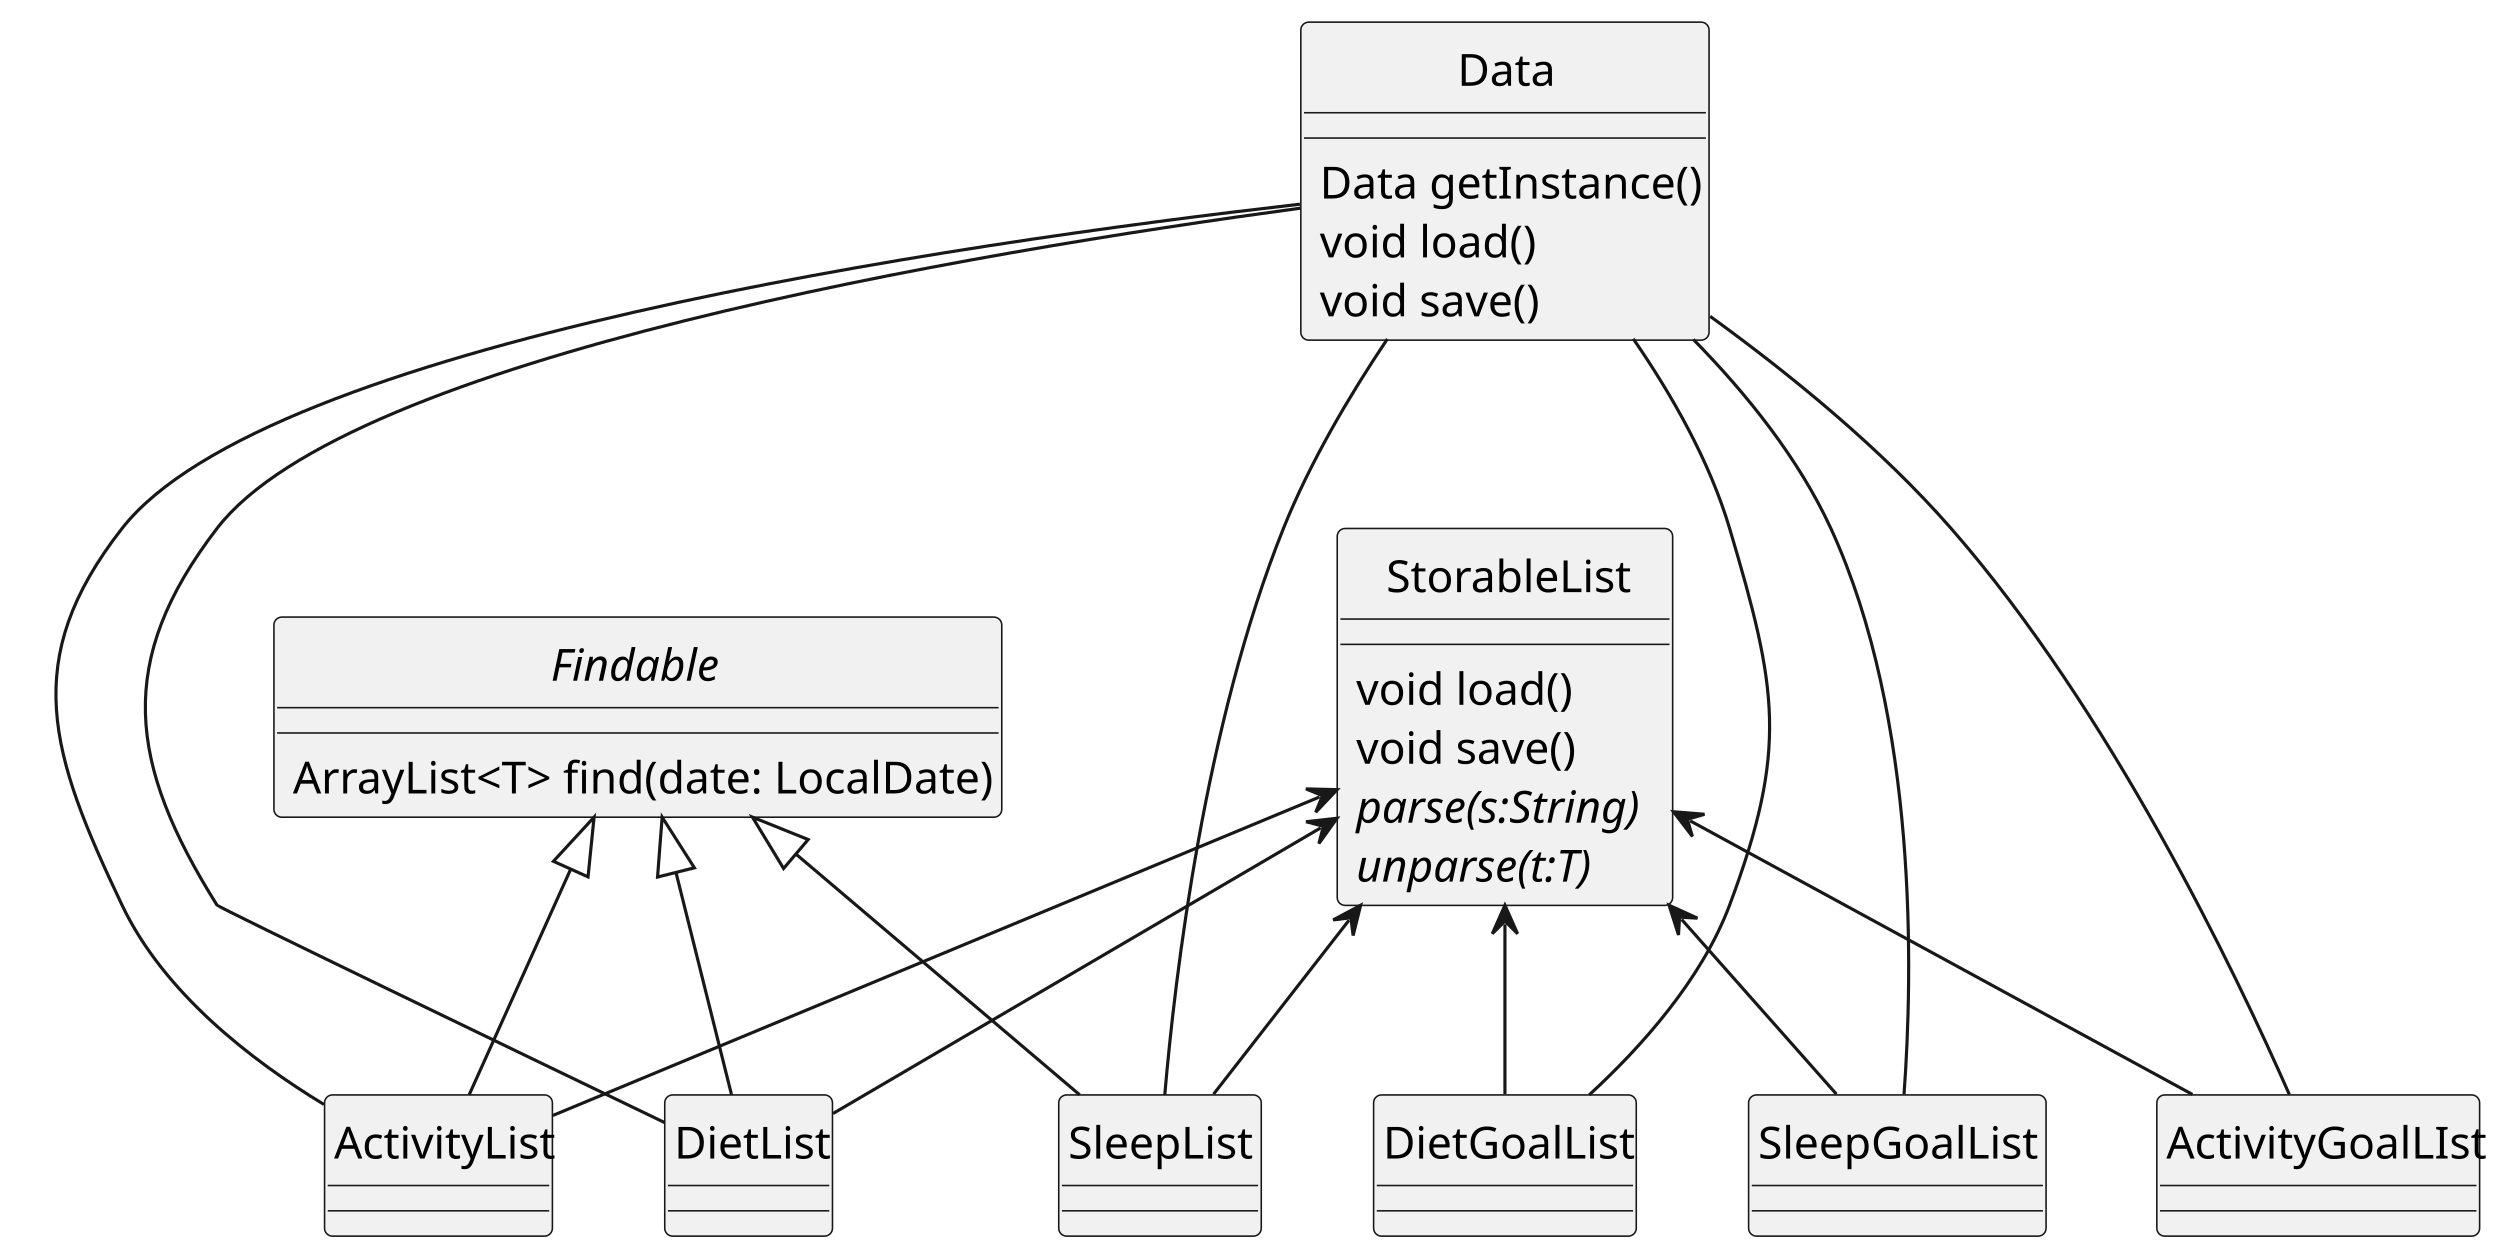
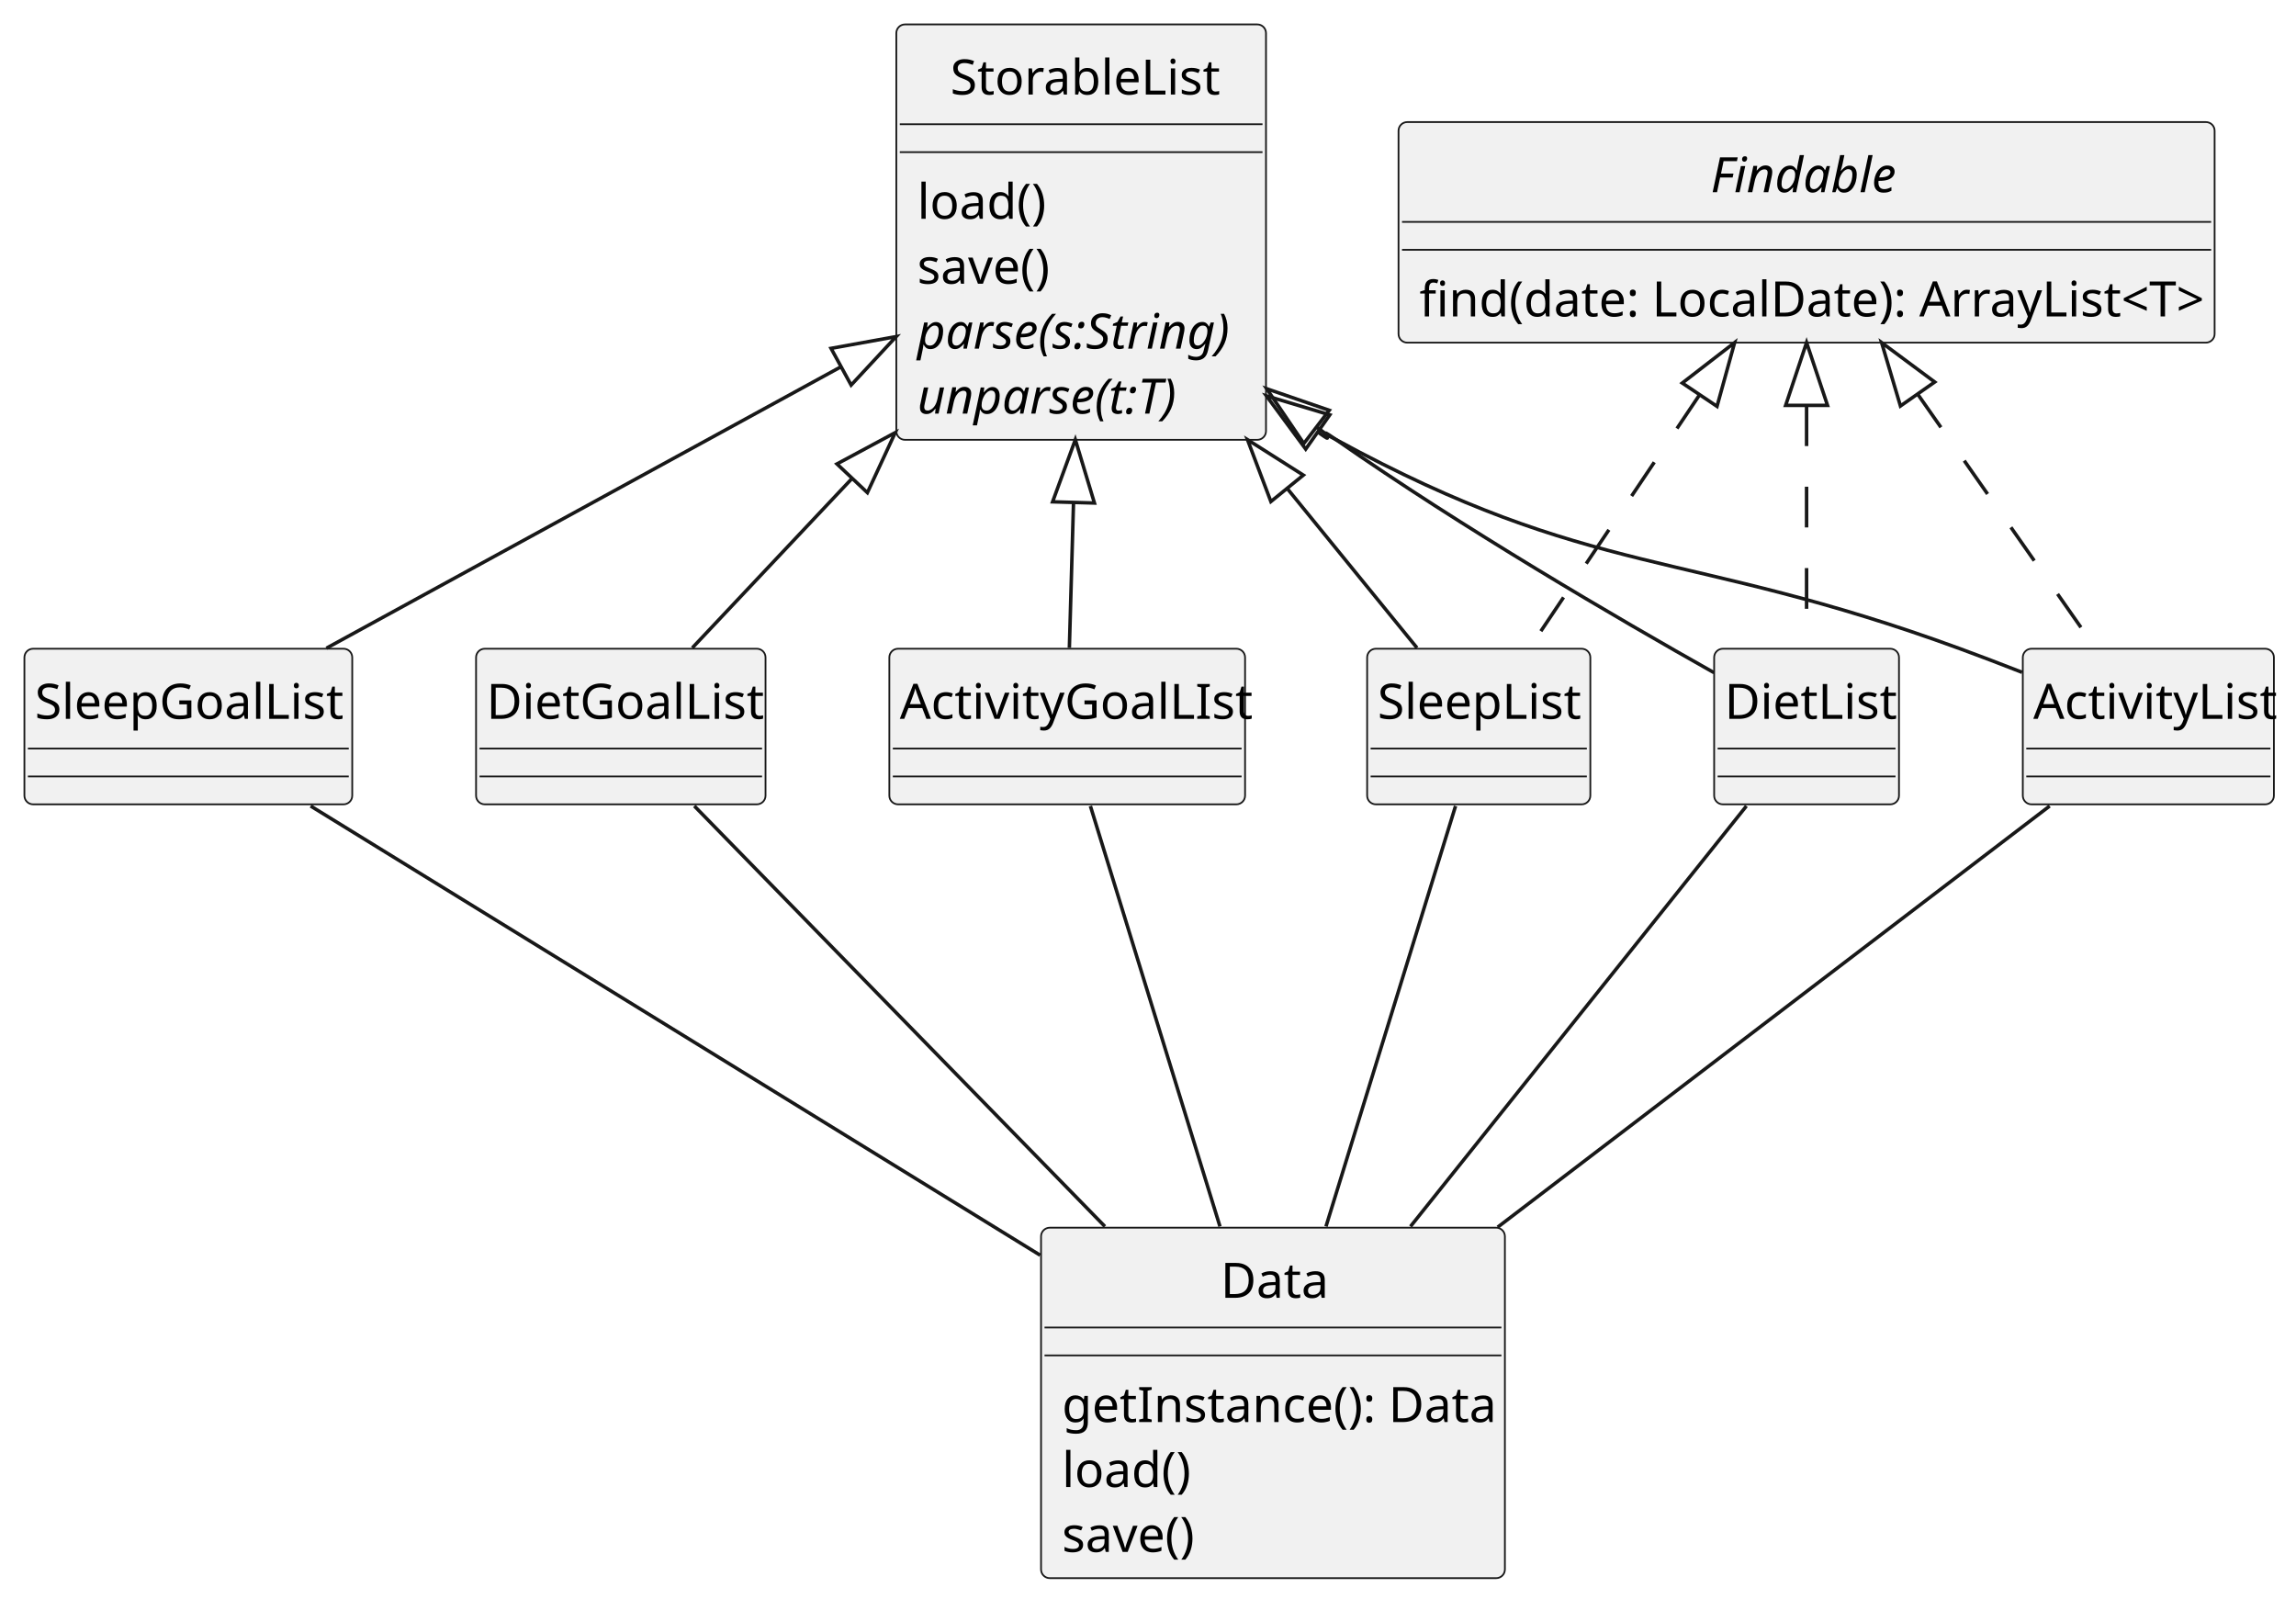
- <svg xmlns="http://www.w3.org/2000/svg" contentStyleType="text/css" height="397px" preserveAspectRatio="none" style="width:790px;height:397px;background:#FFFFFF;" version="1.1" viewBox="0 0 790 397" width="790px" zoomAndPan="magnify">
+ <svg xmlns="http://www.w3.org/2000/svg" contentStyleType="text/css" height="275.4px" preserveAspectRatio="none" style="width:395px;height:275px;background:#FFFFFF;" version="1.1" viewBox="0 0 395 275" width="395.4px" zoomAndPan="magnify">
  <defs />
  <g>
    <g id="elem_StorableList">
-       <rect codeLine="5" fill="#F1F1F1" height="119.106" id="StorableList" rx="2.5" ry="2.5" style="stroke:#181818;stroke-width:0.5;" width="106" x="422.56" y="167" />
-       <text fill="#000000" font-family="sans-serif" font-size="14" lengthAdjust="spacing" textLength="75" x="438.06" y="187.107">StorableList</text>
-       <line style="stroke:#181818;stroke-width:0.5;" x1="423.56" x2="527.56" y1="195.621" y2="195.621" />
-       <line style="stroke:#181818;stroke-width:0.5;" x1="423.56" x2="527.56" y1="203.621" y2="203.621" />
-       <text fill="#000000" font-family="sans-serif" font-size="14" lengthAdjust="spacing" textLength="67" x="428.56" y="222.728">void load()</text>
-       <text fill="#000000" font-family="sans-serif" font-size="14" lengthAdjust="spacing" textLength="70" x="428.56" y="241.35">void save()</text>
-       <text fill="#000000" font-family="sans-serif" font-size="14" font-style="italic" lengthAdjust="spacing" textLength="94" x="428.56" y="259.971">parse(s:String)</text>
-       <text fill="#000000" font-family="sans-serif" font-size="14" font-style="italic" lengthAdjust="spacing" textLength="79" x="428.56" y="278.592">unparse(t:T)</text>
+       <rect codeLine="5" fill="#F1F1F1" height="71.463" id="StorableList" rx="1.5" ry="1.5" style="stroke:#181818;stroke-width:0.3;" width="63.6" x="154.2" y="4.2" />
+       <text fill="#000000" font-family="sans-serif" font-size="8.4" lengthAdjust="spacing" textLength="45" x="163.5" y="16.265">StorableList</text>
+       <line style="stroke:#181818;stroke-width:0.3;" x1="154.8" x2="217.2" y1="21.373" y2="21.373" />
+       <line style="stroke:#181818;stroke-width:0.3;" x1="154.8" x2="217.2" y1="26.173" y2="26.173" />
+       <text fill="#000000" font-family="sans-serif" font-size="8.4" lengthAdjust="spacing" textLength="22.2" x="157.8" y="37.637">load()</text>
+       <text fill="#000000" font-family="sans-serif" font-size="8.4" lengthAdjust="spacing" textLength="24" x="157.8" y="48.81">save()</text>
+       <text fill="#000000" font-family="sans-serif" font-size="8.4" font-style="italic" lengthAdjust="spacing" textLength="56.4" x="157.8" y="59.982">parse(s:String)</text>
+       <text fill="#000000" font-family="sans-serif" font-size="8.4" font-style="italic" lengthAdjust="spacing" textLength="47.4" x="157.8" y="71.155">unparse(t:T)</text>
    </g>
    <g id="elem_ActivityList">
-       <rect codeLine="13" fill="#F1F1F1" height="44.621" id="ActivityList" rx="2.5" ry="2.5" style="stroke:#181818;stroke-width:0.5;" width="72" x="102.56" y="346" />
-       <text fill="#000000" font-family="sans-serif" font-size="14" lengthAdjust="spacing" textLength="66" x="105.56" y="366.107">ActivityList</text>
-       <line style="stroke:#181818;stroke-width:0.5;" x1="103.56" x2="173.56" y1="374.621" y2="374.621" />
-       <line style="stroke:#181818;stroke-width:0.5;" x1="103.56" x2="173.56" y1="382.621" y2="382.621" />
+       <rect codeLine="13" fill="#F1F1F1" height="26.773" id="ActivityList" rx="1.5" ry="1.5" style="stroke:#181818;stroke-width:0.3;" width="43.2" x="348" y="111.6" />
+       <text fill="#000000" font-family="sans-serif" font-size="8.4" lengthAdjust="spacing" textLength="39.6" x="349.8" y="123.665">ActivityList</text>
+       <line style="stroke:#181818;stroke-width:0.3;" x1="348.6" x2="390.6" y1="128.773" y2="128.773" />
+       <line style="stroke:#181818;stroke-width:0.3;" x1="348.6" x2="390.6" y1="133.573" y2="133.573" />
    </g>
    <g id="elem_ActivityGoalLIst">
-       <rect codeLine="14" fill="#F1F1F1" height="44.621" id="ActivityGoalLIst" rx="2.5" ry="2.5" style="stroke:#181818;stroke-width:0.5;" width="102" x="681.56" y="346" />
-       <text fill="#000000" font-family="sans-serif" font-size="14" lengthAdjust="spacing" textLength="96" x="684.56" y="366.107">ActivityGoalLIst</text>
-       <line style="stroke:#181818;stroke-width:0.5;" x1="682.56" x2="782.56" y1="374.621" y2="374.621" />
-       <line style="stroke:#181818;stroke-width:0.5;" x1="682.56" x2="782.56" y1="382.621" y2="382.621" />
+       <rect codeLine="14" fill="#F1F1F1" height="26.773" id="ActivityGoalLIst" rx="1.5" ry="1.5" style="stroke:#181818;stroke-width:0.3;" width="61.2" x="153" y="111.6" />
+       <text fill="#000000" font-family="sans-serif" font-size="8.4" lengthAdjust="spacing" textLength="57.6" x="154.8" y="123.665">ActivityGoalLIst</text>
+       <line style="stroke:#181818;stroke-width:0.3;" x1="153.6" x2="213.6" y1="128.773" y2="128.773" />
+       <line style="stroke:#181818;stroke-width:0.3;" x1="153.6" x2="213.6" y1="133.573" y2="133.573" />
    </g>
    <g id="elem_DietList">
-       <rect codeLine="15" fill="#F1F1F1" height="44.621" id="DietList" rx="2.5" ry="2.5" style="stroke:#181818;stroke-width:0.5;" width="53" x="210.06" y="346" />
-       <text fill="#000000" font-family="sans-serif" font-size="14" lengthAdjust="spacing" textLength="47" x="213.06" y="366.107">DietList</text>
-       <line style="stroke:#181818;stroke-width:0.5;" x1="211.06" x2="262.06" y1="374.621" y2="374.621" />
-       <line style="stroke:#181818;stroke-width:0.5;" x1="211.06" x2="262.06" y1="382.621" y2="382.621" />
+       <rect codeLine="15" fill="#F1F1F1" height="26.773" id="DietList" rx="1.5" ry="1.5" style="stroke:#181818;stroke-width:0.3;" width="31.8" x="294.9" y="111.6" />
+       <text fill="#000000" font-family="sans-serif" font-size="8.4" lengthAdjust="spacing" textLength="28.2" x="296.7" y="123.665">DietList</text>
+       <line style="stroke:#181818;stroke-width:0.3;" x1="295.5" x2="326.1" y1="128.773" y2="128.773" />
+       <line style="stroke:#181818;stroke-width:0.3;" x1="295.5" x2="326.1" y1="133.573" y2="133.573" />
    </g>
    <g id="elem_DietGoalList">
-       <rect codeLine="16" fill="#F1F1F1" height="44.621" id="DietGoalList" rx="2.5" ry="2.5" style="stroke:#181818;stroke-width:0.5;" width="83" x="434.06" y="346" />
-       <text fill="#000000" font-family="sans-serif" font-size="14" lengthAdjust="spacing" textLength="77" x="437.06" y="366.107">DietGoalList</text>
-       <line style="stroke:#181818;stroke-width:0.5;" x1="435.06" x2="516.06" y1="374.621" y2="374.621" />
-       <line style="stroke:#181818;stroke-width:0.5;" x1="435.06" x2="516.06" y1="382.621" y2="382.621" />
+       <rect codeLine="16" fill="#F1F1F1" height="26.773" id="DietGoalList" rx="1.5" ry="1.5" style="stroke:#181818;stroke-width:0.3;" width="49.8" x="81.9" y="111.6" />
+       <text fill="#000000" font-family="sans-serif" font-size="8.4" lengthAdjust="spacing" textLength="46.2" x="83.7" y="123.665">DietGoalList</text>
+       <line style="stroke:#181818;stroke-width:0.3;" x1="82.5" x2="131.1" y1="128.773" y2="128.773" />
+       <line style="stroke:#181818;stroke-width:0.3;" x1="82.5" x2="131.1" y1="133.573" y2="133.573" />
    </g>
    <g id="elem_SleepList">
-       <rect codeLine="17" fill="#F1F1F1" height="44.621" id="SleepList" rx="2.5" ry="2.5" style="stroke:#181818;stroke-width:0.5;" width="64" x="334.56" y="346" />
-       <text fill="#000000" font-family="sans-serif" font-size="14" lengthAdjust="spacing" textLength="58" x="337.56" y="366.107">SleepList</text>
-       <line style="stroke:#181818;stroke-width:0.5;" x1="335.56" x2="397.56" y1="374.621" y2="374.621" />
-       <line style="stroke:#181818;stroke-width:0.5;" x1="335.56" x2="397.56" y1="382.621" y2="382.621" />
+       <rect codeLine="17" fill="#F1F1F1" height="26.773" id="SleepList" rx="1.5" ry="1.5" style="stroke:#181818;stroke-width:0.3;" width="38.4" x="235.2" y="111.6" />
+       <text fill="#000000" font-family="sans-serif" font-size="8.4" lengthAdjust="spacing" textLength="34.8" x="237" y="123.665">SleepList</text>
+       <line style="stroke:#181818;stroke-width:0.3;" x1="235.8" x2="273" y1="128.773" y2="128.773" />
+       <line style="stroke:#181818;stroke-width:0.3;" x1="235.8" x2="273" y1="133.573" y2="133.573" />
    </g>
    <g id="elem_SleepGoalList">
-       <rect codeLine="18" fill="#F1F1F1" height="44.621" id="SleepGoalList" rx="2.5" ry="2.5" style="stroke:#181818;stroke-width:0.5;" width="94" x="552.56" y="346" />
-       <text fill="#000000" font-family="sans-serif" font-size="14" lengthAdjust="spacing" textLength="88" x="555.56" y="366.107">SleepGoalList</text>
-       <line style="stroke:#181818;stroke-width:0.5;" x1="553.56" x2="645.56" y1="374.621" y2="374.621" />
-       <line style="stroke:#181818;stroke-width:0.5;" x1="553.56" x2="645.56" y1="382.621" y2="382.621" />
+       <rect codeLine="18" fill="#F1F1F1" height="26.773" id="SleepGoalList" rx="1.5" ry="1.5" style="stroke:#181818;stroke-width:0.3;" width="56.4" x="4.2" y="111.6" />
+       <text fill="#000000" font-family="sans-serif" font-size="8.4" lengthAdjust="spacing" textLength="52.8" x="6" y="123.665">SleepGoalList</text>
+       <line style="stroke:#181818;stroke-width:0.3;" x1="4.8" x2="60" y1="128.773" y2="128.773" />
+       <line style="stroke:#181818;stroke-width:0.3;" x1="4.8" x2="60" y1="133.573" y2="133.573" />
    </g>
    <g id="elem_Findable">
-       <rect codeLine="21" fill="#F1F1F1" height="63.242" id="Findable" rx="2.5" ry="2.5" style="stroke:#181818;stroke-width:0.5;" width="230" x="86.56" y="195" />
-       <text fill="#000000" font-family="sans-serif" font-size="14" font-style="italic" lengthAdjust="spacing" textLength="55" x="174.06" y="215.107">Findable</text>
-       <line style="stroke:#181818;stroke-width:0.5;" x1="87.56" x2="315.56" y1="223.621" y2="223.621" />
-       <line style="stroke:#181818;stroke-width:0.5;" x1="87.56" x2="315.56" y1="231.621" y2="231.621" />
-       <text fill="#000000" font-family="sans-serif" font-size="14" lengthAdjust="spacing" textLength="218" x="92.56" y="250.728">ArrayList&lt;T&gt; find(date: LocalDate)</text>
+       <rect codeLine="21" fill="#F1F1F1" height="37.945" id="Findable" rx="1.5" ry="1.5" style="stroke:#181818;stroke-width:0.3;" width="140.4" x="240.6" y="21" />
+       <text fill="#000000" font-family="sans-serif" font-size="8.4" font-style="italic" lengthAdjust="spacing" textLength="33" x="294.3" y="33.065">Findable</text>
+       <line style="stroke:#181818;stroke-width:0.3;" x1="241.2" x2="380.4" y1="38.173" y2="38.173" />
+       <line style="stroke:#181818;stroke-width:0.3;" x1="241.2" x2="380.4" y1="42.973" y2="42.973" />
+       <text fill="#000000" font-family="sans-serif" font-size="8.4" lengthAdjust="spacing" textLength="133.2" x="244.2" y="54.437">find(date: LocalDate): ArrayList&lt;T&gt;</text>
    </g>
    <g id="elem_Data">
-       <rect codeLine="24" fill="#F1F1F1" height="100.484" id="Data" rx="2.5" ry="2.5" style="stroke:#181818;stroke-width:0.5;" width="129" x="411.06" y="7" />
-       <text fill="#000000" font-family="sans-serif" font-size="14" lengthAdjust="spacing" textLength="30" x="460.56" y="27.107">Data</text>
-       <line style="stroke:#181818;stroke-width:0.5;" x1="412.06" x2="539.06" y1="35.621" y2="35.621" />
-       <line style="stroke:#181818;stroke-width:0.5;" x1="412.06" x2="539.06" y1="43.621" y2="43.621" />
-       <text fill="#000000" font-family="sans-serif" font-size="14" lengthAdjust="spacing" textLength="117" x="417.06" y="62.728">Data getInstance()</text>
-       <text fill="#000000" font-family="sans-serif" font-size="14" lengthAdjust="spacing" textLength="67" x="417.06" y="81.35">void load()</text>
-       <text fill="#000000" font-family="sans-serif" font-size="14" lengthAdjust="spacing" textLength="70" x="417.06" y="99.971">void save()</text>
+       <rect codeLine="24" fill="#F1F1F1" height="60.291" id="Data" rx="1.5" ry="1.5" style="stroke:#181818;stroke-width:0.3;" width="79.8" x="179.1" y="211.2" />
+       <text fill="#000000" font-family="sans-serif" font-size="8.4" lengthAdjust="spacing" textLength="18" x="210" y="223.264">Data</text>
+       <line style="stroke:#181818;stroke-width:0.3;" x1="179.7" x2="258.3" y1="228.373" y2="228.373" />
+       <line style="stroke:#181818;stroke-width:0.3;" x1="179.7" x2="258.3" y1="233.173" y2="233.173" />
+       <text fill="#000000" font-family="sans-serif" font-size="8.4" lengthAdjust="spacing" textLength="72.6" x="182.7" y="244.637">getInstance(): Data</text>
+       <text fill="#000000" font-family="sans-serif" font-size="8.4" lengthAdjust="spacing" textLength="22.2" x="182.7" y="255.81">load()</text>
+       <text fill="#000000" font-family="sans-serif" font-size="8.4" lengthAdjust="spacing" textLength="24" x="182.7" y="266.982">save()</text>
    </g>
    <g id="link_Findable_ActivityList">
-       <path codeLine="30" d="M180.347,274.636 C168.397,301.206 158.81,322.5 148.25,345.96 " fill="none" id="Findable-backto-ActivityList" style="stroke:#181818;stroke-width:1.0;" />
-       <polygon fill="none" points="187.73,258.22,174.875,272.175,185.819,277.097,187.73,258.22" style="stroke:#181818;stroke-width:1.0;" />
+       <path codeLine="30" d="M329.897,67.781 C341.051,83.723 350.7,97.5 360.552,111.576 " fill="none" id="Findable-backto-ActivityList" style="stroke:#181818;stroke-width:0.6;stroke-dasharray:7.0,7.0;" />
+       <polygon fill="none" points="323.706,58.932,326.948,69.845,332.847,65.717,323.706,58.932" style="stroke:#181818;stroke-width:0.6;" />
    </g>
    <g id="link_Findable_DietList">
-       <path codeLine="31" d="M213.604,275.683 C220.244,302.253 225.31,322.5 231.17,345.96 " fill="none" id="Findable-backto-DietList" style="stroke:#181818;stroke-width:1.0;" />
-       <polygon fill="none" points="209.24,258.22,207.783,277.138,219.425,274.228,209.24,258.22" style="stroke:#181818;stroke-width:1.0;" />
+       <path codeLine="31" d="M310.8,69.732 C310.8,85.674 310.8,97.5 310.8,111.576 " fill="none" id="Findable-backto-DietList" style="stroke:#181818;stroke-width:0.6;stroke-dasharray:7.0,7.0;" />
+       <polygon fill="none" points="310.8,58.932,307.2,69.732,314.4,69.732,310.8,58.932" style="stroke:#181818;stroke-width:0.6;" />
    </g>
    <g id="link_Findable_SleepList">
-       <path codeLine="32" d="M251.493,269.869 C282.793,296.439 313.52,322.5 341.17,345.96 " fill="none" id="Findable-backto-SleepList" style="stroke:#181818;stroke-width:1.0;" />
-       <polygon fill="none" points="237.77,258.22,247.61,274.443,255.375,265.295,237.77,258.22" style="stroke:#181818;stroke-width:1.0;" />
+       <path codeLine="32" d="M292.404,67.9 C281.706,83.842 272.526,97.5 263.076,111.576 " fill="none" id="Findable-backto-SleepList" style="stroke:#181818;stroke-width:0.6;stroke-dasharray:7.0,7.0;" />
+       <polygon fill="none" points="298.422,58.932,289.415,65.894,295.393,69.906,298.422,58.932" style="stroke:#181818;stroke-width:0.6;" />
    </g>
    <g id="link_StorableList_ActivityList">
-       <path codeLine="34" d="M416.989,251.832 C347.849,280.552 234.28,327.74 174.69,352.49 " fill="none" id="StorableList-backto-ActivityList" style="stroke:#181818;stroke-width:1.0;" />
-       <polygon fill="#181818" points="422.53,249.53,412.684,249.288,417.913,251.448,415.753,256.676,422.53,249.53" style="stroke:#181818;stroke-width:1.0;" />
+       <path codeLine="34" d="M226.704,74.315 C230.592,77.051 225.78,73.404 229.8,75.6 C273.99,99.714 289.926,94.284 337.2,111.6 C340.668,112.872 344.322,114.27 347.88,115.662 " fill="none" id="StorableList-backto-ActivityList" style="stroke:#181818;stroke-width:0.6;" />
+       <polygon fill="none" points="217.872,68.1,224.632,77.259,228.776,71.371,217.872,68.1" style="stroke:#181818;stroke-width:0.6;" />
    </g>
    <g id="link_StorableList_DietList">
-       <path codeLine="35" d="M417.333,261.603 C367.963,290.523 301.58,329.41 263.22,351.88 " fill="none" id="StorableList-backto-DietList" style="stroke:#181818;stroke-width:1.0;" />
-       <polygon fill="#181818" points="422.51,258.57,412.723,259.668,418.196,261.097,416.766,266.57,422.51,258.57" style="stroke:#181818;stroke-width:1.0;" />
+       <path codeLine="35" d="M226.495,73.441 C230.437,76.459 225.882,72.87 229.8,75.6 C251.622,90.828 278.262,106.368 294.882,115.722 " fill="none" id="StorableList-backto-DietList" style="stroke:#181818;stroke-width:0.6;" />
+       <polygon fill="none" points="217.92,66.876,224.307,76.3,228.684,70.583,217.92,66.876" style="stroke:#181818;stroke-width:0.6;" />
    </g>
    <g id="link_StorableList_SleepList">
-       <path codeLine="36" d="M426.274,290.794 C409.824,311.924 395.95,329.75 383.49,345.75 " fill="none" id="StorableList-backto-SleepList" style="stroke:#181818;stroke-width:1.0;" />
-       <polygon fill="#181818" points="429.96,286.06,421.275,290.704,426.889,290.005,427.588,295.619,429.96,286.06" style="stroke:#181818;stroke-width:1.0;" />
+       <path codeLine="36" d="M221.432,84.012 C231.752,96.69 235.956,101.85 243.774,111.45 " fill="none" id="StorableList-backto-SleepList" style="stroke:#181818;stroke-width:0.6;" />
+       <polygon fill="none" points="214.614,75.636,218.64,86.284,224.224,81.739,214.614,75.636" style="stroke:#181818;stroke-width:0.6;" />
    </g>
    <g id="link_StorableList_ActivityGoalLIst">
-       <path codeLine="37" d="M534.079,259.38 C582.889,285.97 648.8,321.87 692.81,345.85 " fill="none" id="StorableList-backto-ActivityGoalLIst" style="stroke:#181818;stroke-width:1.0;" />
-       <polygon fill="#181818" points="528.81,256.51,534.8,264.328,533.201,258.902,538.627,257.303,528.81,256.51" style="stroke:#181818;stroke-width:1.0;" />
+       <path codeLine="37" d="M184.686,86.431 C184.32,99.109 184.248,101.85 183.972,111.45 " fill="none" id="StorableList-backto-ActivityGoalLIst" style="stroke:#181818;stroke-width:0.6;" />
+       <polygon fill="none" points="184.998,75.636,181.088,86.328,188.285,86.535,184.998,75.636" style="stroke:#181818;stroke-width:0.6;" />
    </g>
    <g id="link_StorableList_DietGoalList">
-       <path codeLine="38" d="M475.56,292.06 C475.56,313.19 475.56,329.75 475.56,345.75 " fill="none" id="StorableList-backto-DietGoalList" style="stroke:#181818;stroke-width:1.0;" />
-       <polygon fill="#181818" points="475.56,286.06,471.56,295.06,475.56,291.06,479.56,295.06,475.56,286.06" style="stroke:#181818;stroke-width:1.0;" />
+       <path codeLine="38" d="M146.605,82.282 C134.329,95.302 128.442,101.544 119.1,111.456 " fill="none" id="StorableList-backto-DietGoalList" style="stroke:#181818;stroke-width:0.6;" />
+       <polygon fill="none" points="154.014,74.424,143.986,79.812,149.224,84.752,154.014,74.424" style="stroke:#181818;stroke-width:0.6;" />
    </g>
    <g id="link_StorableList_SleepGoalList">
-       <path codeLine="39" d="M531.408,290.552 C550.118,311.682 566.12,329.75 580.3,345.75 " fill="none" id="StorableList-backto-SleepGoalList" style="stroke:#181818;stroke-width:1.0;" />
-       <polygon fill="#181818" points="527.43,286.06,530.402,295.45,530.745,289.803,536.391,290.146,527.43,286.06" style="stroke:#181818;stroke-width:1.0;" />
+       <path codeLine="39" d="M144.7,63.087 C115.522,79.041 82.458,97.122 56.154,111.51 " fill="none" id="StorableList-backto-SleepGoalList" style="stroke:#181818;stroke-width:0.6;" />
+       <polygon fill="none" points="154.176,57.906,142.973,59.929,146.427,66.246,154.176,57.906" style="stroke:#181818;stroke-width:0.6;" />
    </g>
-     <g id="link_Data_ActivityList">
-       <path codeLine="41" d="M410.77,64.52 C300.56,77.11 84.05,108.77 38.56,167 C6,208.68 15.86,238.23 38.56,286 C51.72,313.72 79.44,335.11 102.36,349.01 " fill="none" id="Data-ActivityList" style="stroke:#181818;stroke-width:1.0;" />
+     <g id="link_ActivityList_Data">
+       <path codeLine="41" d="M352.62,138.66 C329.73,156.12 288.33,187.704 257.658,211.11 " fill="none" id="ActivityList-Data" style="stroke:#181818;stroke-width:0.6;" />
    </g>
-     <g id="link_Data_DietList">
-       <path codeLine="42" d="M411.03,65.77 C307.11,79.77 110.09,112.89 68.56,167 C36.36,208.96 40.48,241.18 68.56,286 C69.07,286.82 162.82,332.02 210.03,354.74 " fill="none" id="Data-DietList" style="stroke:#181818;stroke-width:1.0;" />
+     <g id="link_DietList_Data">
+       <path codeLine="42" d="M300.45,138.66 C286.524,156.09 261.348,187.602 242.658,210.99 " fill="none" id="DietList-Data" style="stroke:#181818;stroke-width:0.6;" />
    </g>
-     <g id="link_Data_SleepList">
-       <path codeLine="43" d="M438.4,107.12 C426.32,125.14 413.89,146.23 405.56,167 C380.67,229.04 371.29,308.42 368.07,345.97 " fill="none" id="Data-SleepList" style="stroke:#181818;stroke-width:1.0;" />
+     <g id="link_SleepList_Data">
+       <path codeLine="43" d="M250.41,138.66 C245.04,156.09 235.332,187.602 228.12,210.99 " fill="none" id="SleepList-Data" style="stroke:#181818;stroke-width:0.6;" />
    </g>
-     <g id="link_Data_ActivityGoalLIst">
-       <path codeLine="44" d="M540.39,99.95 C566.03,118.52 594.56,141.85 616.56,167 C666.86,224.51 706.39,307.1 723.43,345.86 " fill="none" id="Data-ActivityGoalLIst" style="stroke:#181818;stroke-width:1.0;" />
+     <g id="link_ActivityGoalLIst_Data">
+       <path codeLine="44" d="M187.59,138.66 C192.96,156.09 202.668,187.602 209.88,210.99 " fill="none" id="ActivityGoalLIst-Data" style="stroke:#181818;stroke-width:0.6;" />
    </g>
-     <g id="link_Data_DietGoalList">
-       <path codeLine="45" d="M516.11,107.06 C528.37,124.84 540.26,145.78 546.56,167 C561.61,217.7 565.11,236.47 546.56,286 C537.67,309.72 518.41,331.09 502.19,345.99 " fill="none" id="Data-DietGoalList" style="stroke:#181818;stroke-width:1.0;" />
+     <g id="link_DietGoalList_Data">
+       <path codeLine="45" d="M119.454,138.66 C136.476,156.09 167.244,187.602 190.086,210.99 " fill="none" id="DietGoalList-Data" style="stroke:#181818;stroke-width:0.6;" />
    </g>
-     <g id="link_Data_SleepGoalList">
-       <path codeLine="46" d="M535.09,107.26 C551.91,124.38 568.39,144.88 578.56,167 C606.18,227.11 604.46,307.75 601.67,345.84 " fill="none" id="Data-SleepGoalList" style="stroke:#181818;stroke-width:1.0;" />
+     <g id="link_SleepGoalList_Data">
+       <path codeLine="46" d="M53.442,138.66 C83.802,157.35 140.454,192.234 178.944,215.934 " fill="none" id="SleepGoalList-Data" style="stroke:#181818;stroke-width:0.6;" />
    </g>
  </g>
</svg>
